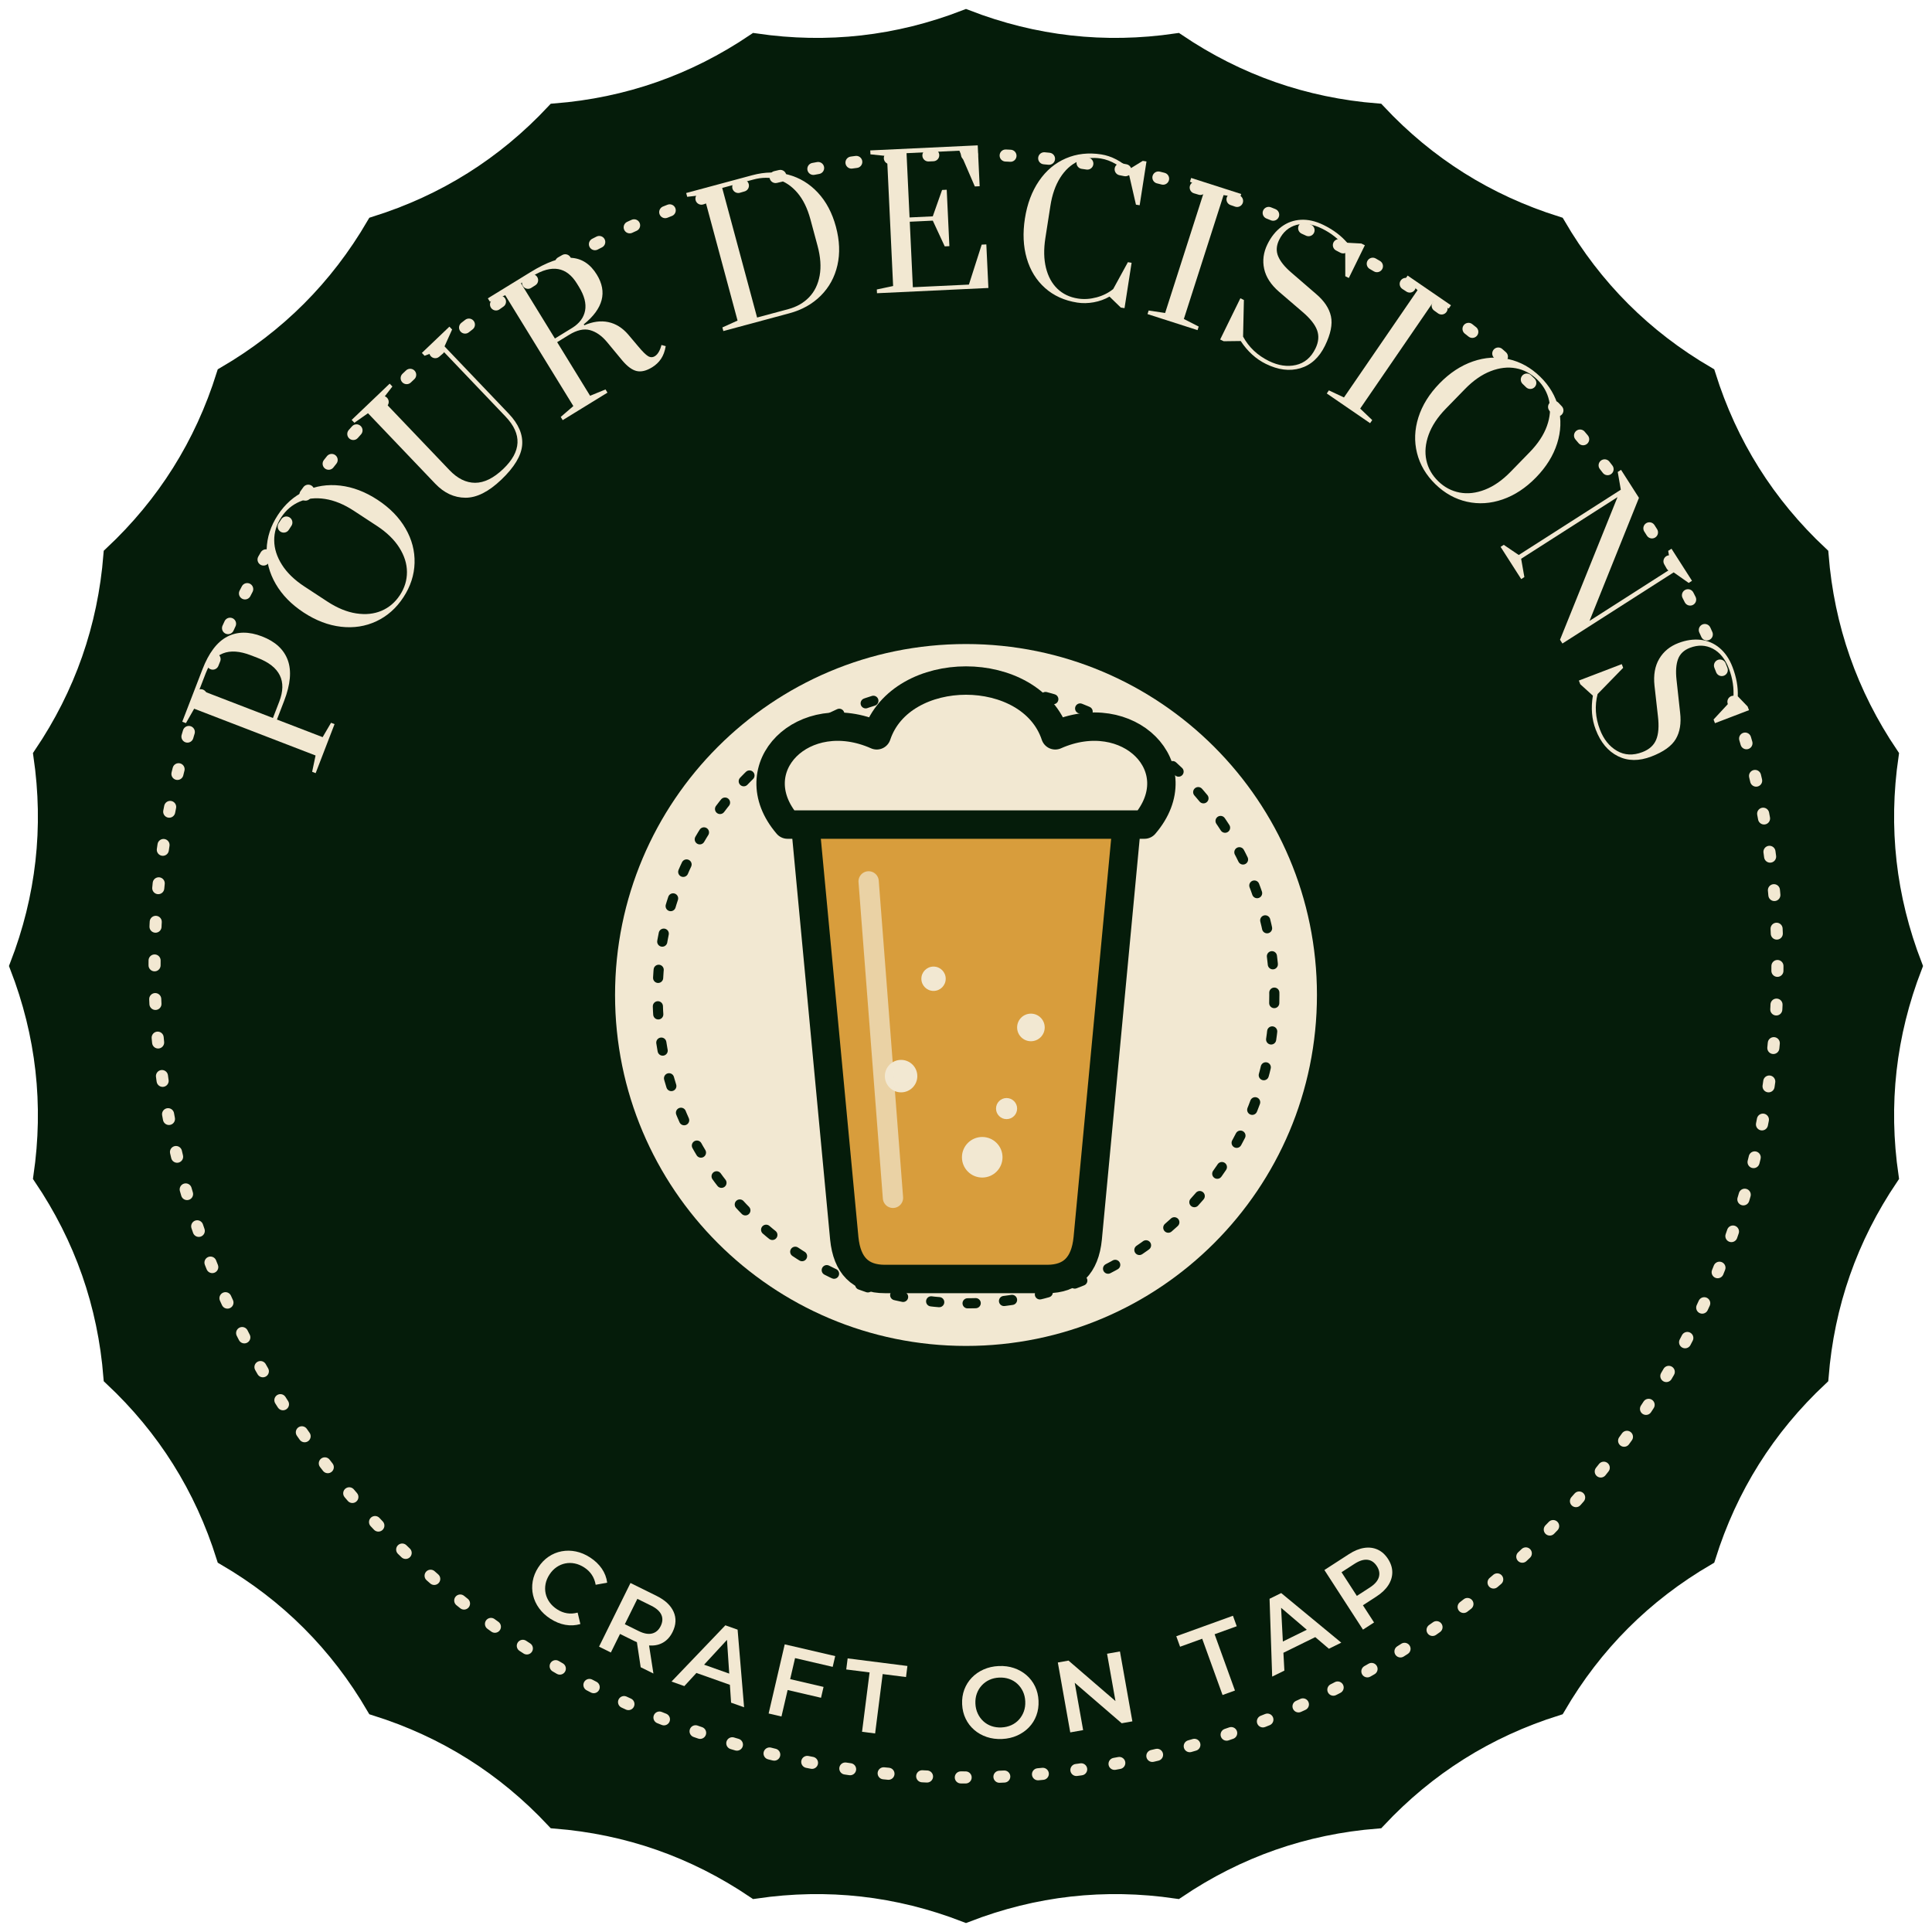
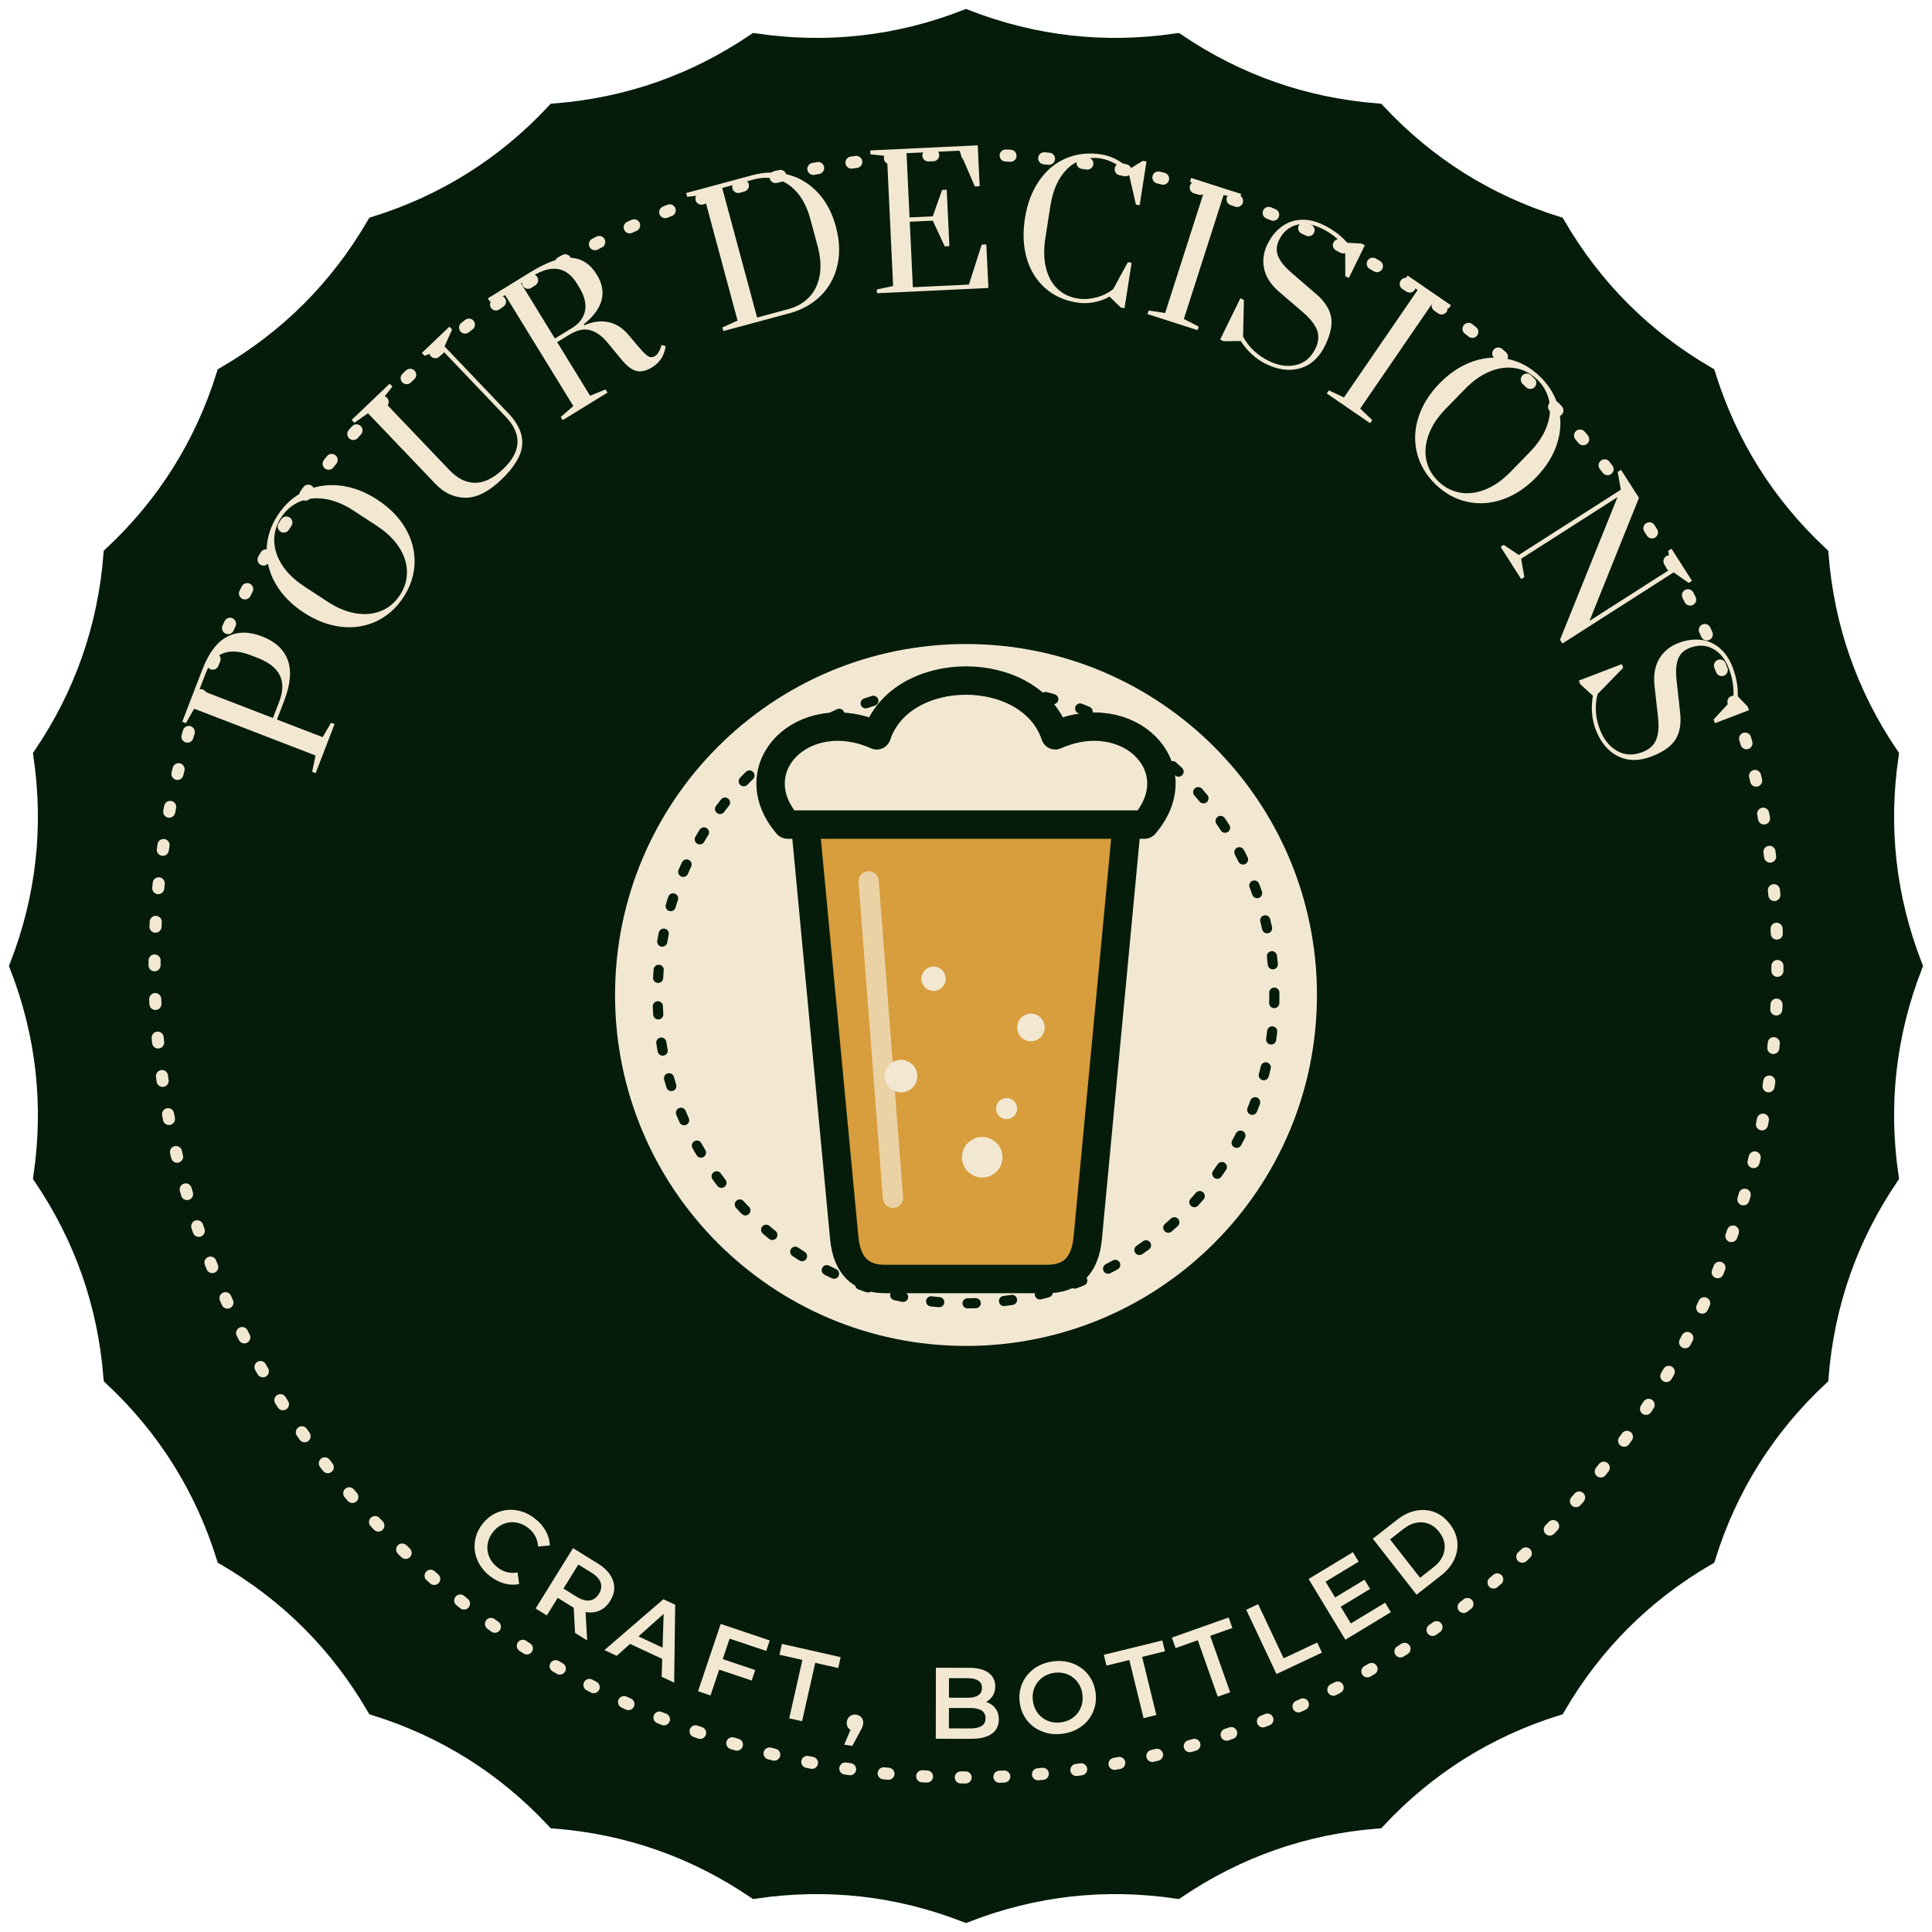
<svg xmlns="http://www.w3.org/2000/svg" viewBox="0 0 400 400">
  <path d="M396.00,200.00 Q387.81,221.16 391.09,243.61 Q378.39,262.42 376.59,285.04 Q360.03,300.55 353.24,322.20 Q333.64,333.64 322.20,353.24 Q300.55,360.03 285.04,376.59 Q262.42,378.39 243.61,391.09 Q221.16,387.81 200.00,396.00 Q178.84,387.81 156.39,391.09 Q137.58,378.39 114.96,376.59 Q99.45,360.03 77.80,353.24 Q66.36,333.64 46.76,322.20 Q39.97,300.55 23.41,285.04 Q21.61,262.42 8.91,243.61 Q12.19,221.16 4.00,200.00 Q12.19,178.84 8.91,156.39 Q21.61,137.58 23.41,114.96 Q39.97,99.45 46.76,77.80 Q66.36,66.36 77.80,46.76 Q99.45,39.97 114.96,23.41 Q137.58,21.61 156.39,8.91 Q178.84,12.19 200.00,4.00 Q221.16,12.19 243.61,8.91 Q262.42,21.61 285.04,23.41 Q300.55,39.97 322.20,46.76 Q333.64,66.36 353.24,77.80 Q360.03,99.45 376.59,114.96 Q378.39,137.58 391.09,156.39 Q387.81,178.84 396.00,200.00 Z" fill="#051C0A" stroke="#051C0A" stroke-width="4" />
  <circle cx="200" cy="200" r="168" fill="none" stroke="#F2E8D2" stroke-width="2.5" stroke-dasharray="1 7" stroke-linecap="round" />
  <g fill="#F2E8D2">
    <g transform="translate(69.37 149.65) rotate(-68.92)">
      <path transform="translate(-12.65 0) scale(0.037 -0.037)" d="M40 21 132 36V764L40 778V800H354Q502 800 574 737Q646 674 646 555Q646 436 574 373Q502 310 354 310H242V36L334 21V0H40ZM340 334Q525 334 525 535V575Q525 775 340 775H242V334Z" />
    </g>
    <g transform="translate(82.90 123.26) rotate(-56.76)">
      <path transform="translate(-15.95 0) scale(0.037 -0.037)" d="M54 400Q54 523 102 618.5Q150 714 236 767Q322 820 431 820Q540 820 626 767Q712 714 760 618.5Q808 523 808 400Q808 277 760 181.5Q712 86 626 33Q540 -20 431 -20Q322 -20 236 33Q150 86 102 181.5Q54 277 54 400ZM684 323V477Q684 576 651 648.5Q618 721 560.5 759Q503 797 431 797Q358 797 301 759Q244 721 211 648.5Q178 576 178 477V323Q178 224 211 151.5Q244 79 301 41Q358 3 431 3Q503 3 560.5 41Q618 79 651 151.5Q684 224 684 323Z" />
    </g>
    <g transform="translate(103.35 98.71) rotate(-43.66)">
      <path transform="translate(-14.97 0) scale(0.037 -0.037)" d="M119 219V764L27 778V800H321V778L229 764V219Q229 121 284 68.5Q339 16 451 16Q663 16 663 219V739L570 778V800H783V778L687 739V219Q687 99 620 39.5Q553 -20 402 -20Q255 -20 187 45.5Q119 111 119 219Z" />
    </g>
    <g transform="translate(126.70 80.72) rotate(-31.57)">
      <path transform="translate(-13.45 0) scale(0.037 -0.037)" d="M499 109 480 243Q470 311 433.5 349.5Q397 388 320 388H242V36L334 21V0H40V21L132 36V764L40 778V800H320Q483 800 556 749Q629 698 629 594Q629 422 421 395V389Q498 378 544.5 334Q591 290 603 217L616 131Q624 75 634.5 55Q645 35 667 35Q682 35 699 44.5Q716 54 731 69L748 51Q719 18 688 4Q657 -10 621 -10Q565 -10 537 17Q509 44 499 109ZM354 412Q427 412 467.5 456.5Q508 501 508 588V609Q508 775 320 775H242V412Z" />
    </g>
    <g transform="translate(163.59 64.82) rotate(-15.07)">
      <path transform="translate(-15.80 0) scale(0.037 -0.037)" d="M40 21 132 36V764L40 778V800H423Q533 800 618.5 750.5Q704 701 752 610.5Q800 520 800 400Q800 280 752 189.5Q704 99 618 49.5Q532 0 423 0H40ZM423 24Q496 24 552.5 58Q609 92 641 159.5Q673 227 673 323V477Q673 573 641 640Q609 707 552.5 741Q496 775 423 775H242V24Z" />
    </g>
    <g transform="translate(193.42 60.15) rotate(-2.70)">
      <path transform="translate(-13.34 0) scale(0.037 -0.037)" d="M40 0V21L132 36V764L40 778V800H642V571H615L538 775H242V415H372L431 560H457V244H431L371 391H242V24H556L638 244H664V0Z" />
    </g>
    <g transform="translate(221.56 61.67) rotate(8.86)">
      <path transform="translate(-13.78 0) scale(0.037 -0.037)" d="M54 400Q54 524 99.5 619.5Q145 715 228.5 767.5Q312 820 421 820Q464 820 508.5 805Q553 790 589 763L656 820H677V572H656L594 727Q559 759 512.5 778Q466 797 421 797Q351 797 297.5 761Q244 725 214 656Q184 587 184 492V309Q184 214 213 145Q242 76 294 39.5Q346 3 416 3Q467 3 518 25.5Q569 48 603 86L661 247H682V-10H661L589 41Q553 12 507 -4Q461 -20 416 -20Q307 -20 225 33Q143 86 98.5 181Q54 276 54 400Z" />
    </g>
    <g transform="translate(242.76 66.69) rotate(17.78)">
      <path transform="translate(-6.92 0) scale(0.037 -0.037)" d="M40 0V21L132 36V764L40 778V800H334V778L242 764V36L334 21V0Z" />
    </g>
    <g transform="translate(261.62 74.29) rotate(26.11)">
      <path transform="translate(-12.32 0) scale(0.037 -0.037)" d="M174 33 89 -10H67V247H89L175 61Q258 2 365 2Q453 2 510.5 48.5Q568 95 568 179Q568 240 531 275.5Q494 311 411 332L245 375Q158 398 114 453.5Q70 509 70 585Q70 654 97.5 707.5Q125 761 178 790.5Q231 820 304 820Q395 820 467 789L540 820H562V616H540L468 762Q393 798 305 798Q218 798 168 753.5Q118 709 118 636Q118 582 153.5 551Q189 520 258 502L437 455Q524 433 566.5 379.5Q609 326 609 217Q609 106 540.5 43Q472 -20 357 -20Q264 -20 174 33Z" />
    </g>
    <g transform="translate(279.18 84.54) rotate(34.44)">
      <path transform="translate(-6.92 0) scale(0.037 -0.037)" d="M40 0V21L132 36V764L40 778V800H334V778L242 764V36L334 21V0Z" />
    </g>
    <g transform="translate(297.70 99.72) rotate(44.25)">
      <path transform="translate(-15.95 0) scale(0.037 -0.037)" d="M54 400Q54 523 102 618.5Q150 714 236 767Q322 820 431 820Q540 820 626 767Q712 714 760 618.5Q808 523 808 400Q808 277 760 181.5Q712 86 626 33Q540 -20 431 -20Q322 -20 236 33Q150 86 102 181.5Q54 277 54 400ZM684 323V477Q684 576 651 648.5Q618 721 560.5 759Q503 797 431 797Q358 797 301 759Q244 721 211 648.5Q178 576 178 477V323Q178 224 211 151.5Q244 79 301 41Q358 3 431 3Q503 3 560.5 41Q618 79 651 151.5Q684 224 684 323Z" />
    </g>
    <g transform="translate(317.94 124.57) rotate(57.40)">
      <path transform="translate(-15.06 0) scale(0.037 -0.037)" d="M43 0V21L136 61V739L43 778V800H229L660 196V739L567 778V800H780V778L685 739V0H660L161 701V61L257 21V0Z" />
    </g>
    <g transform="translate(330.75 149.96) rotate(69.06)">
      <path transform="translate(-12.32 0) scale(0.037 -0.037)" d="M174 33 89 -10H67V247H89L175 61Q258 2 365 2Q453 2 510.5 48.5Q568 95 568 179Q568 240 531 275.5Q494 311 411 332L245 375Q158 398 114 453.5Q70 509 70 585Q70 654 97.5 707.5Q125 761 178 790.5Q231 820 304 820Q395 820 467 789L540 820H562V616H540L468 762Q393 798 305 798Q218 798 168 753.5Q118 709 118 636Q118 582 153.5 551Q189 520 258 502L437 455Q524 433 566.5 379.5Q609 326 609 217Q609 106 540.5 43Q472 -20 357 -20Q264 -20 174 33Z" />
    </g>
  </g>
  <g fill="#F2E8D2">
-     <g transform="translate(113.00 334.28) rotate(32.94)">
-       <path transform="translate(-7.54 0) scale(0.021 -0.021)" d="M418 -10Q338 -10 269.5 16.5Q201 43 150.5 91.5Q100 140 72 206Q44 272 44 350Q44 428 72 494Q100 560 151 608.5Q202 657 270 683.5Q338 710 419 710Q505 710 576 680.5Q647 651 696 593L612 514Q574 555 527 575.5Q480 596 425 596Q370 596 324.5 578Q279 560 245.5 527Q212 494 193.5 449Q175 404 175 350Q175 296 193.5 251Q212 206 245.5 173Q279 140 324.5 122Q370 104 425 104Q480 104 527 124.5Q574 145 612 187L696 107Q647 50 576 20Q505 -10 418 -10Z" />
+     <g transform="translate(100.55 325.34) rotate(38.43)">
+       <path transform="translate(-7.54 0) scale(0.021 -0.021)" d="M418.13 -9.91Q337.61 -9.91 269.16 16.59Q200.71 43.09 150.38 91.66Q100.06 140.22 71.93 205.92Q43.8 271.61 43.8 350Q43.8 428.39 71.93 494.08Q100.06 559.78 150.82 608.34Q201.58 656.91 270.03 683.41Q338.48 709.91 419 709.91Q504.59 709.91 575.81 680.44Q647.04 650.97 695.56 593.41L611.86 513.53Q573.9 555.14 526.82 575.77Q479.74 596.4 424.91 596.4Q370.49 596.4 324.82 578.3Q279.15 560.21 245.46 527.19Q211.77 494.18 193.24 449.06Q174.71 403.93 174.71 350Q174.71 296.07 193.24 250.94Q211.77 205.82 245.46 172.81Q279.15 139.79 324.82 121.7Q370.49 103.6 424.91 103.6Q479.74 103.6 526.82 124.23Q573.9 144.86 611.86 187.34L695.56 107.46Q647.04 50.03 575.81 20.06Q504.59 -9.91 418.13 -9.91Z" />
    </g>
-     <g transform="translate(129.14 343.45) rotate(26.29)">
-       <path transform="translate(-7.68 0) scale(0.021 -0.021)" d="M94 0V700H381Q521 700 600.5 634Q680 568 680 451Q680 374 644 318.5Q608 263 542 234Q537 231 531 229L692 0H552L409 205Q396 204 382 204H224V0ZM224 311H376Q462 311 505.5 348Q549 385 549 451Q549 518 505.5 554Q462 590 376 590H224Z" />
+     <g transform="translate(115.74 336.02) rotate(31.78)">
+       <path transform="translate(-7.68 0) scale(0.021 -0.021)" d="M94.44 0V700H380.52Q520.62 700 600.27 633.79Q679.91 567.58 679.91 450.8Q679.91 374.16 643.96 318.7Q608.01 263.25 541.3 233.56Q474.59 203.86 381.81 203.86H166.23L224.22 262.55V0ZM551.75 0 374.53 254.13H513.95L692.3 0ZM224.22 248.74 166.23 311.34H376.39Q461.96 311.34 505.48 348.14Q549.01 384.94 549.01 450.8Q549.01 517.53 505.48 553.9Q461.96 590.27 376.39 590.27H166.23L224.22 653.73Z" />
    </g>
-     <g transform="translate(146.54 350.81) rotate(19.52)">
-       <path transform="translate(-7.86 0) scale(0.021 -0.021)" d="M-5 0 310 700H438L754 0H618L548 162H198L129 0ZM505 264 373 570 242 264Z" />
+     <g transform="translate(132.36 345.00) rotate(25.01)">
+       <path transform="translate(-7.86 0) scale(0.021 -0.021)" d="M-5.07 0 309.64 700H438.03L753.6 0H617.57L347.16 630.66H399.11L128.71 0ZM140.36 162.05 175.11 264.14H552.84L588.46 162.05Z" />
    </g>
-     <g transform="translate(163.73 355.83) rotate(13.10)">
-       <path transform="translate(-6.69 0) scale(0.021 -0.021)" d="M94 0V700H605V591H224V378H562V268H224V0Z" />
+     <g transform="translate(148.98 351.65) rotate(18.60)">
+       <path transform="translate(-6.69 0) scale(0.021 -0.021)" d="M94.44 0V700H605.1V590.78H224.22V0ZM213.44 268.41V377.62H562.36V268.41Z" />
    </g>
-     <g transform="translate(179.83 358.72) rotate(7.24)">
-       <path transform="translate(-6.32 0) scale(0.021 -0.021)" d="M236 0V590H4V700H598V590H366V0Z" />
+     <g transform="translate(164.73 356.06) rotate(12.73)">
+       <path transform="translate(-6.32 0) scale(0.021 -0.021)" d="M235.99 0V590.14H4V700H597.76V590.14H365.77V0Z" />
    </g>
-     <g transform="translate(207.45 359.83) rotate(-2.67)">
-       <path transform="translate(-8.84 0) scale(0.021 -0.021)" d="M422 -10Q340 -10 271 17Q202 44 151 92.5Q100 141 72 206.5Q44 272 44 350Q44 428 72 493.5Q100 559 151 607.5Q202 656 271 683Q340 710 421 710Q503 710 571.5 683Q640 656 691 607.5Q742 559 770 493.5Q798 428 798 350Q798 272 770 206Q742 140 691 92Q640 44 571.5 17Q503 -10 422 -10ZM421 104Q474 104 519 122Q564 140 597 173.5Q630 207 648.5 251.5Q667 296 667 350Q667 404 648.5 448.5Q630 493 597 526.5Q564 560 519 578Q474 596 421 596Q368 596 323.5 578Q279 560 245.5 526.5Q212 493 193.5 448.5Q175 404 175 350Q175 297 193.5 252Q212 207 245 173.5Q278 140 323 122Q368 104 421 104Z" />
+     <g transform="translate(176.76 358.30) rotate(8.35)">
+       <path transform="translate(-2.56 0) scale(0.021 -0.021)" d="M48.93 -151.29 106.81 70.5 124.14 -4.13Q88.78 -4.13 65.27 17.62Q41.77 39.36 41.77 76.47Q41.77 113.7 65.34 136.44Q88.91 159.19 123.27 159.19Q158.5 159.19 181.2 136.01Q203.9 112.83 203.9 76.47Q203.9 65.69 201.83 54.48Q199.77 43.27 195.25 28.17Q190.73 13.07 181.44 -10.13L129.72 -151.29Z" />
    </g>
-     <g transform="translate(228.02 357.53) rotate(-10.08)">
-       <path transform="translate(-8.51 0) scale(0.021 -0.021)" d="M94 0V700H201L587 226V700H716V0H609L223 474V0Z" />
+     <g transform="translate(199.75 360.00) rotate(0.09)">
+       <path transform="translate(-7.99 0) scale(0.021 -0.021)" d="M94.44 0V700H422.29Q548.14 700 614.09 650.68Q680.04 601.35 680.04 517.87Q680.04 462.26 654.03 422.5Q628.01 382.74 584.63 361.35Q541.26 339.97 489.73 339.97L507.99 375.68Q567.35 375.68 614.23 354.42Q661.1 333.16 688.38 291.84Q715.66 250.52 715.66 190.39Q715.66 100.26 646.69 50.13Q577.72 0 442.29 0ZM223.7 102.31H434.48Q507.44 102.31 546.09 126.32Q584.75 150.34 584.75 202.59Q584.75 254.84 546.09 279.28Q507.44 303.73 434.48 303.73H213.79V404.88H407.71Q475.57 404.88 512.35 428.83Q549.14 452.78 549.14 501.28Q549.14 549.92 512.35 573.81Q475.57 597.69 407.71 597.69H223.7Z" />
    </g>
-     <g transform="translate(254.40 350.47) rotate(-19.88)">
-       <path transform="translate(-6.32 0) scale(0.021 -0.021)" d="M236 0V590H4V700H598V590H366V0Z" />
+     <g transform="translate(219.89 358.76) rotate(-7.14)">
+       <path transform="translate(-8.84 0) scale(0.021 -0.021)" d="M421.64 -9.91Q340.25 -9.91 271.04 17.09Q201.84 44.09 151.01 92.72Q100.19 141.35 72 206.83Q43.8 272.31 43.8 350.06Q43.8 427.81 72 493.2Q100.19 558.59 151.12 607.37Q202.06 656.16 270.95 683.03Q339.85 709.91 421.39 709.91Q503.03 709.91 571.63 683.19Q640.22 656.47 690.97 607.96Q741.71 559.46 769.91 493.77Q798.1 428.08 798.1 349.97Q798.1 271.86 769.91 206.17Q741.72 140.48 690.97 92.01Q640.22 43.53 571.63 16.81Q503.03 -9.91 421.64 -9.91ZM421.38 103.6Q474.41 103.6 519.09 121.83Q563.76 140.05 596.95 173.31Q630.14 206.56 648.67 251.51Q667.2 296.47 667.2 350.26Q667.2 404.06 648.77 448.68Q630.33 493.29 597.1 526.59Q563.87 559.89 519.15 578.15Q474.43 596.4 421.39 596.4Q368.36 596.4 323.43 578.12Q278.5 559.84 245.12 526.48Q211.74 493.13 193.22 448.45Q174.71 403.76 174.71 350.29Q174.71 296.81 193.18 251.86Q211.66 206.91 244.97 173.35Q278.28 139.79 323.31 121.7Q368.35 103.6 421.38 103.6Z" />
    </g>
-     <g transform="translate(270.54 343.61) rotate(-26.16)">
-       <path transform="translate(-7.86 0) scale(0.021 -0.021)" d="M-5 0 310 700H438L754 0H618L548 162H198L129 0ZM505 264 373 570 242 264Z" />
+     <g transform="translate(238.09 355.40) rotate(-13.77)">
+       <path transform="translate(-6.32 0) scale(0.021 -0.021)" d="M235.99 0V590.14H4V700H597.76V590.14H365.77V0Z" />
    </g>
-     <g transform="translate(286.93 334.33) rotate(-32.91)">
-       <path transform="translate(-7.62 0) scale(0.021 -0.021)" d="M94 0V700H382Q475 700 541.5 670Q608 640 644 584Q680 528 680 451Q680 374 644 318Q608 262 541.5 232Q475 202 382 202H224V0ZM224 312H376Q462 312 505.5 348.5Q549 385 549 451Q549 518 505.5 554Q462 590 376 590H224Z" />
+     <g transform="translate(253.41 350.82) rotate(-19.50)">
+       <path transform="translate(-6.32 0) scale(0.021 -0.021)" d="M235.99 0V590.14H4V700H597.76V590.14H365.77V0Z" />
+     </g>
+     <g transform="translate(268.18 344.75) rotate(-25.22)">
+       <path transform="translate(-6.29 0) scale(0.021 -0.021)" d="M94.44 0V700H224.22V109.86H589.84V0Z" />
+     </g>
+     <g transform="translate(282.87 336.87) rotate(-31.19)">
+       <path transform="translate(-7.04 0) scale(0.021 -0.021)" d="M94.44 0V700H605.1V590.78H223.7V109.22H618.97V0ZM213.79 302.22V408.66H562.36V302.22Z" />
+     </g>
+     <g transform="translate(298.55 326.04) rotate(-38.02)">
+       <path transform="translate(-8.67 0) scale(0.021 -0.021)" d="M94.44 0V700H400.26Q513.78 700 599.73 656.19Q685.68 612.39 733.94 533.95Q782.2 455.52 782.2 350Q782.2 244.61 733.94 166.11Q685.68 87.61 599.73 43.81Q513.78 0 400.26 0ZM224.22 109.99H393.74Q472.47 109.99 530 139.87Q587.53 169.76 619.41 223.8Q651.29 277.84 651.29 350Q651.29 423.16 619.41 476.7Q587.53 530.24 530 560.13Q472.47 590.01 393.74 590.01H224.22Z" />
    </g>
  </g>
  <g transform="translate(116.00 122.00) scale(0.84)">
    <circle cx="100" cy="100" r="90" fill="#F2E8D2" stroke="#051C0A" stroke-width="7" stroke-linejoin="round" stroke-linecap="round" />
    <circle cx="100" cy="100" r="76" fill="none" stroke="#051C0A" stroke-width="2.5" stroke-dasharray="2 7" stroke-linecap="round" />
    <path d="M60,54 L140,54 L130,160 Q129,170 120,170 L80,170 Q71,170 70,160 Z" fill="#D89D3C" stroke="#051C0A" stroke-width="7" stroke-linejoin="round" stroke-linecap="round" />
    <circle cx="84" cy="120" r="4" fill="#F2E8D2" />
    <circle cx="104" cy="140" r="5" fill="#F2E8D2" />
    <circle cx="116" cy="108" r="3.4" fill="#F2E8D2" />
    <circle cx="92" cy="96" r="3" fill="#F2E8D2" />
    <circle cx="110" cy="128" r="2.6" fill="#F2E8D2" />
    <path d="M76,72 L82,150" fill="none" stroke="#F2E8D2" stroke-width="5" stroke-linecap="round" opacity=".7" />
    <path d="M56,58 C44,44 60,28 78,36 C84,18 116,18 122,36 C140,28 156,44 144,58 Z" fill="#F2E8D2" stroke="#051C0A" stroke-width="7" stroke-linejoin="round" stroke-linecap="round" />
  </g>
</svg>
